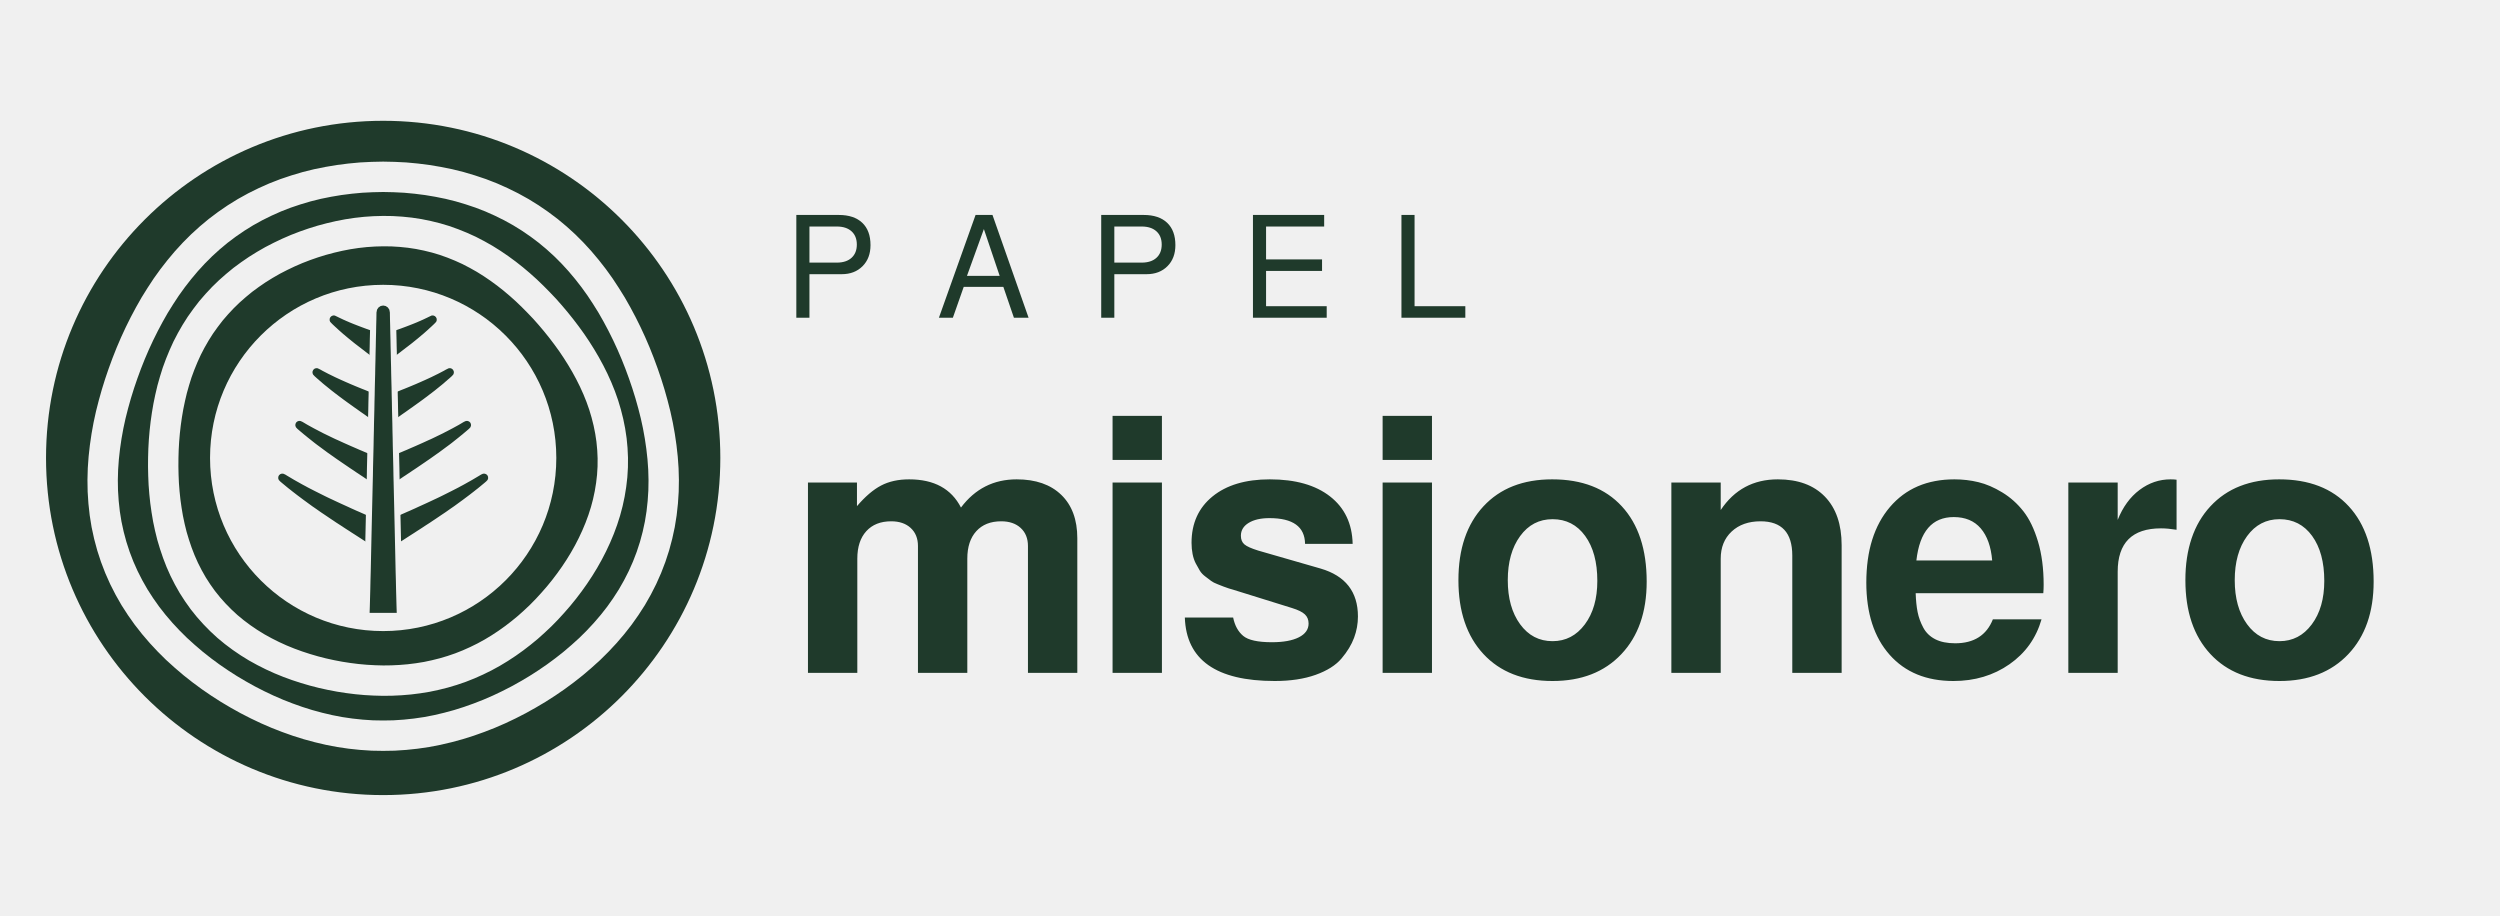
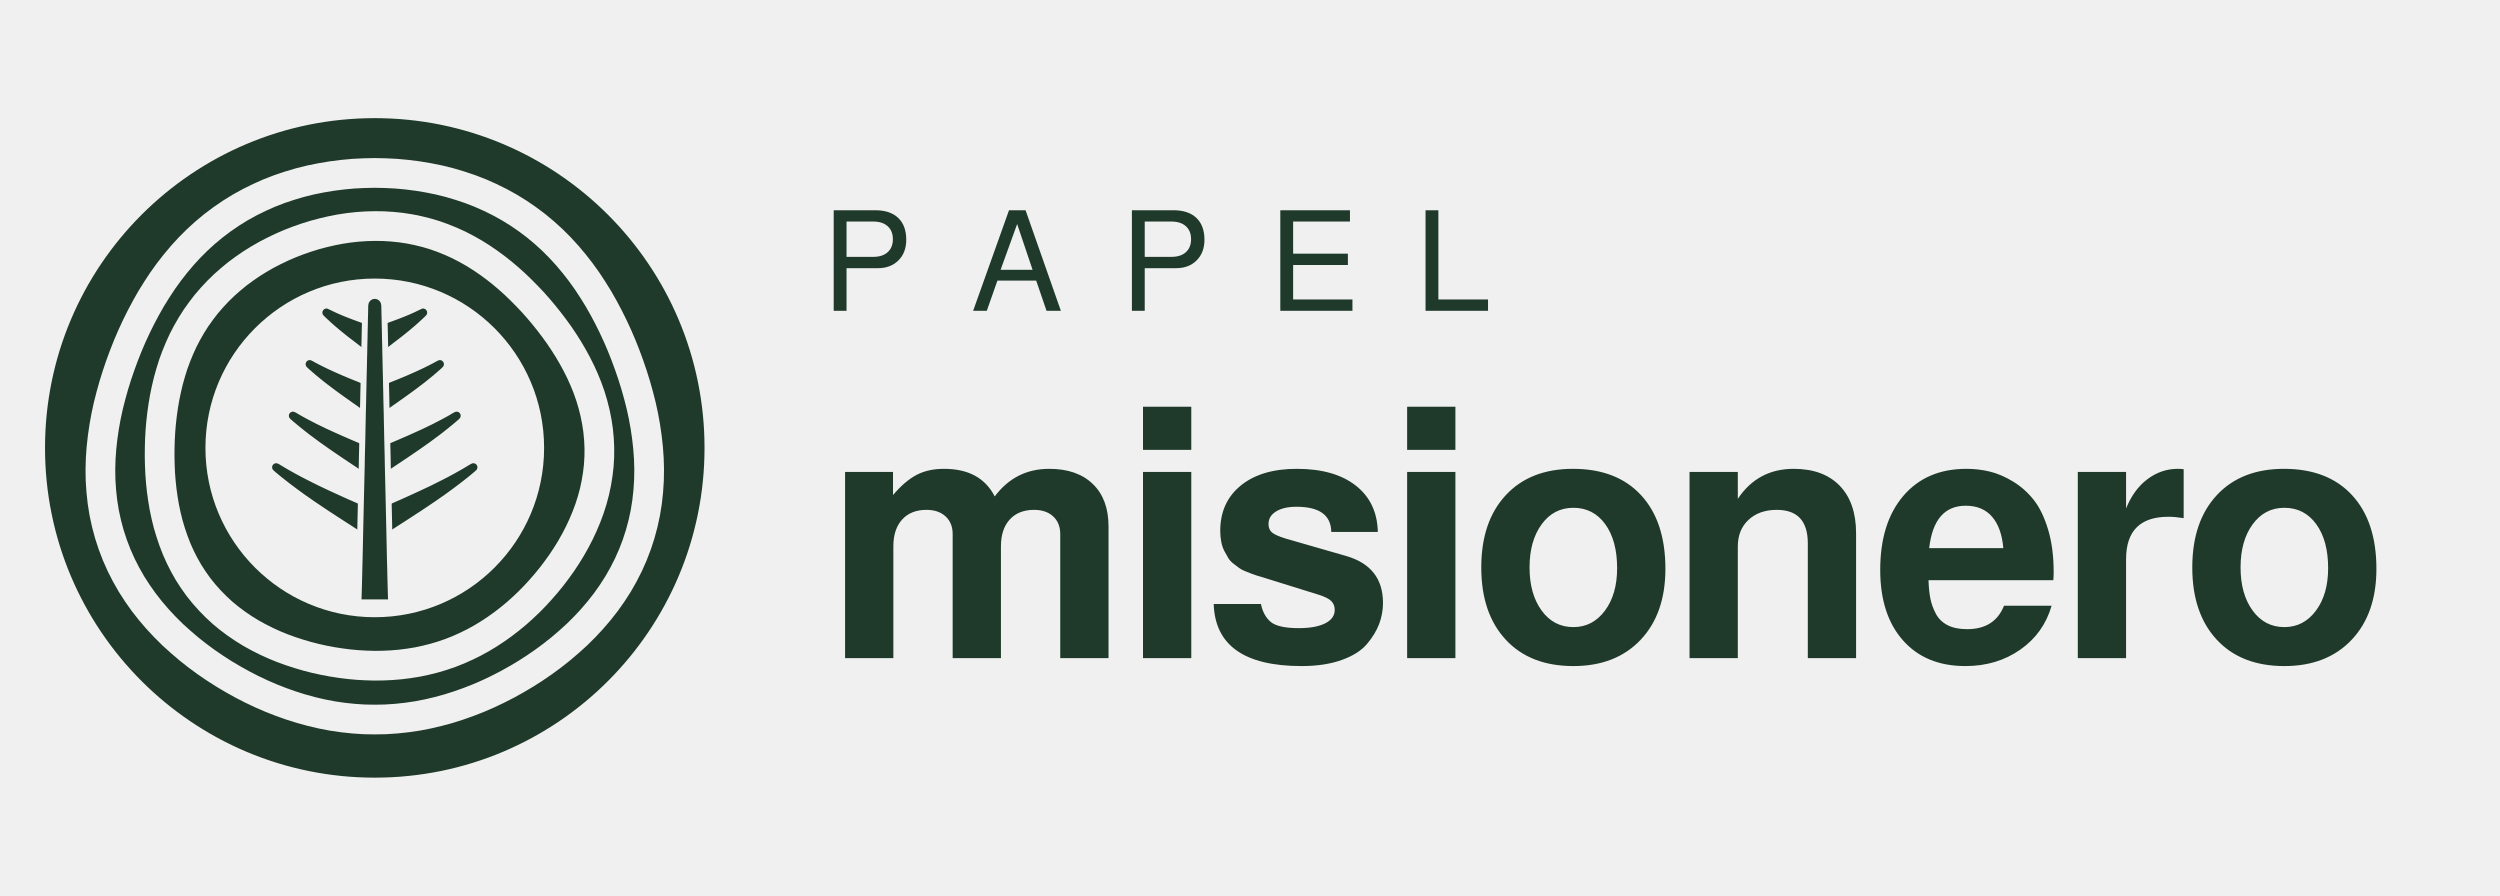
- <svg xmlns="http://www.w3.org/2000/svg" viewBox="0 0 535 196" width="535" height="196">
+ <svg xmlns="http://www.w3.org/2000/svg" viewBox="0 0 547 196" width="547" height="196">
  <g transform="translate(4 20) scale(1.3)">
    <mask id="iN41F3A2B" maskUnits="userSpaceOnUse" x="0" y="0" width="120" height="120">
      <g fill="#fff" stroke="#fff">
        <circle cx="60" cy="60" r="55" />
      </g>
      <g fill="#000" stroke="#000">
        <path d="M106.00 60.00 L106.13 61.81 L106.18 63.63 L106.15 65.46 L106.03 67.29 L105.83 69.12 L105.54 70.93 L105.15 72.73 L104.67 74.52 L104.10 76.27 L103.44 77.99 L102.69 79.68 L101.85 81.33 L100.94 82.93 L99.94 84.48 L98.88 85.98 L97.75 87.42 L96.55 88.82 L95.31 90.15 L94.01 91.44 L92.66 92.66 L91.28 93.84 L89.86 94.96 L88.41 96.03 L86.92 97.05 L85.41 98.02 L83.86 98.94 L82.30 99.81 L80.70 100.63 L79.08 101.40 L77.44 102.11 L75.78 102.76 L74.09 103.36 L72.38 103.90 L70.65 104.37 L68.91 104.78 L67.15 105.12 L65.37 105.38 L63.59 105.57 L61.79 105.69 L60.00 105.72 L58.21 105.69 L56.41 105.57 L54.63 105.38 L52.85 105.12 L51.09 104.78 L49.35 104.37 L47.62 103.90 L45.91 103.36 L44.22 102.76 L42.56 102.11 L40.92 101.40 L39.30 100.63 L37.70 99.81 L36.14 98.94 L34.59 98.02 L33.08 97.05 L31.59 96.03 L30.14 94.96 L28.72 93.84 L27.34 92.66 L25.99 91.44 L24.69 90.15 L23.45 88.82 L22.25 87.42 L21.12 85.98 L20.06 84.48 L19.06 82.93 L18.15 81.33 L17.31 79.68 L16.56 77.99 L15.90 76.27 L15.33 74.52 L14.85 72.73 L14.46 70.93 L14.17 69.12 L13.97 67.29 L13.85 65.46 L13.82 63.63 L13.87 61.81 L14.00 60.00 L14.20 58.20 L14.46 56.42 L14.78 54.65 L15.16 52.90 L15.60 51.17 L16.08 49.46 L16.61 47.76 L17.18 46.09 L17.79 44.43 L18.44 42.79 L19.14 41.16 L19.88 39.56 L20.67 37.97 L21.50 36.41 L22.38 34.86 L23.32 33.35 L24.30 31.86 L25.35 30.40 L26.45 28.99 L27.61 27.61 L28.83 26.28 L30.11 25.00 L31.45 23.78 L32.84 22.62 L34.29 21.53 L35.79 20.50 L37.34 19.54 L38.93 18.66 L40.57 17.85 L42.23 17.11 L43.93 16.45 L45.66 15.87 L47.41 15.35 L49.18 14.91 L50.96 14.55 L52.75 14.25 L54.56 14.02 L56.37 13.85 L58.18 13.76 L60.00 13.72 L61.82 13.76 L63.63 13.85 L65.44 14.02 L67.25 14.25 L69.04 14.55 L70.82 14.91 L72.59 15.35 L74.34 15.87 L76.07 16.45 L77.77 17.11 L79.43 17.85 L81.07 18.66 L82.66 19.54 L84.21 20.50 L85.71 21.53 L87.16 22.62 L88.55 23.78 L89.89 25.00 L91.17 26.28 L92.39 27.61 L93.55 28.99 L94.65 30.40 L95.70 31.86 L96.68 33.35 L97.62 34.86 L98.50 36.41 L99.33 37.97 L100.12 39.56 L100.86 41.16 L101.56 42.79 L102.21 44.43 L102.82 46.09 L103.39 47.76 L103.92 49.46 L104.40 51.17 L104.84 52.90 L105.22 54.65 L105.54 56.42 L105.80 58.20 Z" fill="none" stroke-width="5" />
        <path d="M97.80 60.00 L97.79 61.48 L97.70 62.97 L97.53 64.44 L97.29 65.91 L96.98 67.36 L96.60 68.79 L96.15 70.20 L95.64 71.58 L95.07 72.94 L94.45 74.27 L93.78 75.57 L93.06 76.85 L92.30 78.09 L91.50 79.30 L90.66 80.48 L89.78 81.64 L88.87 82.76 L87.92 83.85 L86.95 84.91 L85.94 85.94 L84.89 86.93 L83.82 87.89 L82.71 88.80 L81.57 89.68 L80.39 90.52 L79.19 91.31 L77.95 92.06 L76.69 92.75 L75.39 93.39 L74.07 93.98 L72.73 94.51 L71.36 94.98 L69.98 95.39 L68.58 95.74 L67.17 96.04 L65.74 96.27 L64.31 96.45 L62.88 96.57 L61.44 96.64 L60.00 96.66 L58.56 96.62 L57.12 96.54 L55.69 96.41 L54.26 96.23 L52.84 96.01 L51.42 95.74 L50.01 95.43 L48.61 95.07 L47.21 94.66 L45.83 94.21 L44.46 93.71 L43.11 93.16 L41.77 92.55 L40.46 91.89 L39.17 91.18 L37.91 90.40 L36.69 89.57 L35.50 88.68 L34.36 87.74 L33.27 86.73 L32.23 85.67 L31.24 84.56 L30.31 83.40 L29.45 82.19 L28.65 80.95 L27.92 79.66 L27.25 78.34 L26.65 76.99 L26.12 75.62 L25.65 74.23 L25.23 72.83 L24.88 71.41 L24.58 69.99 L24.34 68.56 L24.14 67.13 L23.99 65.70 L23.88 64.27 L23.82 62.85 L23.79 61.42 L23.80 60.00 L23.84 58.58 L23.92 57.16 L24.04 55.74 L24.20 54.33 L24.40 52.92 L24.64 51.51 L24.93 50.11 L25.26 48.71 L25.65 47.33 L26.08 45.95 L26.58 44.59 L27.13 43.25 L27.73 41.93 L28.40 40.64 L29.13 39.37 L29.91 38.14 L30.76 36.95 L31.65 35.79 L32.61 34.68 L33.61 33.61 L34.66 32.59 L35.76 31.62 L36.89 30.69 L38.07 29.82 L39.28 28.99 L40.52 28.22 L41.79 27.49 L43.09 26.82 L44.41 26.19 L45.75 25.61 L47.12 25.08 L48.50 24.60 L49.89 24.17 L51.31 23.79 L52.73 23.46 L54.17 23.18 L55.62 22.96 L57.07 22.80 L58.53 22.70 L60.00 22.66 L61.47 22.68 L62.93 22.77 L64.39 22.92 L65.84 23.14 L67.27 23.43 L68.69 23.78 L70.10 24.20 L71.47 24.69 L72.83 25.24 L74.15 25.84 L75.44 26.51 L76.70 27.22 L77.93 27.99 L79.12 28.80 L80.28 29.65 L81.41 30.54 L82.50 31.46 L83.56 32.41 L84.59 33.40 L85.59 34.41 L86.57 35.44 L87.51 36.50 L88.43 37.59 L89.32 38.70 L90.18 39.83 L91.02 40.99 L91.82 42.18 L92.59 43.40 L93.32 44.64 L94.01 45.91 L94.66 47.21 L95.26 48.54 L95.81 49.90 L96.30 51.29 L96.72 52.70 L97.08 54.13 L97.37 55.58 L97.59 57.04 L97.73 58.52 Z" fill="none" stroke-width="5" />
        <circle cx="60" cy="60" r="28" />
        <path fill="#fff" d="M61.29 39.57 L61.01 39.50 L60.74 39.42 L60.48 39.33 L60.22 39.25 L59.96 39.16 L59.71 39.08 L59.46 38.99 L59.21 38.91 L58.97 38.83 L58.73 38.74 L58.49 38.66 L58.26 38.58 L58.03 38.50 L57.80 38.42 L57.58 38.34 L57.35 38.26 L57.13 38.18 L56.92 38.10 L56.70 38.02 L56.49 37.94 L56.28 37.86 L56.07 37.78 L55.86 37.70 L55.66 37.62 L55.45 37.54 L55.25 37.46 L55.05 37.38 L54.86 37.30 L54.66 37.22 L54.46 37.13 L54.27 37.05 L54.08 36.97 L53.89 36.88 L53.70 36.80 L53.51 36.71 L53.32 36.62 L53.13 36.53 L52.94 36.44 L52.76 36.35 L52.57 36.26 L52.15 36.06 L51.68 36.04 L51.24 36.21 L50.90 36.52 L50.70 36.95 L50.68 37.42 L50.84 37.86 L51.16 38.20 L51.32 38.36 L51.48 38.51 L51.65 38.67 L51.81 38.82 L51.98 38.97 L52.14 39.12 L52.31 39.28 L52.48 39.43 L52.65 39.58 L52.82 39.73 L52.99 39.88 L53.16 40.03 L53.34 40.17 L53.51 40.32 L53.69 40.47 L53.87 40.62 L54.05 40.77 L54.24 40.92 L54.42 41.07 L54.61 41.22 L54.79 41.37 L54.98 41.52 L55.17 41.67 L55.37 41.82 L55.56 41.97 L55.76 42.12 L55.96 42.27 L56.16 42.43 L56.36 42.58 L56.57 42.74 L56.77 42.90 L56.98 43.06 L57.19 43.22 L57.40 43.38 L57.62 43.55 L57.83 43.71 L58.05 43.88 L58.27 44.06 L58.49 44.24 L58.71 44.43 Z" />
        <path fill="#fff" d="M61.29 44.43 L61.51 44.24 L61.73 44.06 L61.95 43.88 L62.17 43.71 L62.38 43.55 L62.60 43.38 L62.81 43.22 L63.02 43.06 L63.23 42.90 L63.43 42.74 L63.64 42.58 L63.84 42.43 L64.04 42.27 L64.24 42.12 L64.44 41.97 L64.63 41.82 L64.83 41.67 L65.02 41.52 L65.21 41.37 L65.39 41.22 L65.58 41.07 L65.76 40.92 L65.95 40.77 L66.13 40.62 L66.31 40.47 L66.49 40.32 L66.66 40.17 L66.84 40.03 L67.01 39.88 L67.18 39.73 L67.35 39.58 L67.52 39.43 L67.69 39.28 L67.86 39.12 L68.02 38.97 L68.19 38.82 L68.35 38.67 L68.52 38.51 L68.68 38.36 L68.84 38.20 L69.16 37.86 L69.32 37.42 L69.30 36.95 L69.10 36.52 L68.76 36.21 L68.32 36.04 L67.85 36.06 L67.43 36.26 L67.24 36.35 L67.06 36.44 L66.87 36.53 L66.68 36.62 L66.49 36.71 L66.30 36.80 L66.11 36.88 L65.92 36.97 L65.73 37.05 L65.54 37.13 L65.34 37.22 L65.14 37.30 L64.95 37.38 L64.75 37.46 L64.55 37.54 L64.34 37.62 L64.14 37.70 L63.93 37.78 L63.72 37.86 L63.51 37.94 L63.30 38.02 L63.08 38.10 L62.87 38.18 L62.65 38.26 L62.42 38.34 L62.20 38.42 L61.97 38.50 L61.74 38.58 L61.51 38.66 L61.27 38.74 L61.03 38.83 L60.79 38.91 L60.54 38.99 L60.29 39.08 L60.04 39.16 L59.78 39.25 L59.52 39.33 L59.26 39.42 L58.99 39.50 L58.71 39.57 Z" />
        <path fill="#fff" d="M61.29 49.91 L60.93 49.79 L60.57 49.66 L60.22 49.53 L59.88 49.40 L59.54 49.27 L59.20 49.14 L58.88 49.02 L58.55 48.89 L58.23 48.76 L57.91 48.64 L57.60 48.52 L57.29 48.39 L56.99 48.27 L56.68 48.15 L56.39 48.03 L56.09 47.91 L55.80 47.79 L55.51 47.67 L55.23 47.55 L54.94 47.43 L54.66 47.31 L54.39 47.19 L54.11 47.07 L53.84 46.95 L53.57 46.83 L53.30 46.71 L53.04 46.59 L52.78 46.47 L52.52 46.35 L52.26 46.23 L52.00 46.10 L51.75 45.98 L51.49 45.85 L51.24 45.73 L50.99 45.60 L50.74 45.47 L50.49 45.34 L50.24 45.21 L50.00 45.07 L49.75 44.94 L49.33 44.74 L48.86 44.72 L48.42 44.88 L48.08 45.20 L47.88 45.63 L47.86 46.09 L48.02 46.53 L48.34 46.88 L48.56 47.08 L48.78 47.28 L49.01 47.47 L49.23 47.67 L49.46 47.86 L49.68 48.06 L49.91 48.25 L50.14 48.44 L50.38 48.63 L50.61 48.82 L50.85 49.01 L51.08 49.20 L51.32 49.39 L51.57 49.58 L51.81 49.77 L52.06 49.95 L52.30 50.14 L52.55 50.33 L52.81 50.52 L53.06 50.71 L53.32 50.90 L53.58 51.09 L53.84 51.28 L54.11 51.47 L54.37 51.66 L54.64 51.85 L54.91 52.05 L55.19 52.24 L55.47 52.44 L55.75 52.64 L56.03 52.84 L56.32 53.04 L56.61 53.24 L56.90 53.45 L57.20 53.66 L57.50 53.87 L57.80 54.08 L58.10 54.30 L58.41 54.52 L58.71 54.76 Z" />
        <path fill="#fff" d="M61.29 54.76 L61.59 54.52 L61.90 54.30 L62.20 54.08 L62.50 53.87 L62.80 53.66 L63.10 53.45 L63.39 53.24 L63.68 53.04 L63.97 52.84 L64.25 52.64 L64.53 52.44 L64.81 52.24 L65.09 52.05 L65.36 51.85 L65.63 51.66 L65.89 51.47 L66.16 51.28 L66.42 51.09 L66.68 50.90 L66.94 50.71 L67.19 50.52 L67.45 50.33 L67.70 50.14 L67.94 49.95 L68.19 49.77 L68.43 49.58 L68.68 49.39 L68.92 49.20 L69.15 49.01 L69.39 48.82 L69.62 48.63 L69.86 48.44 L70.09 48.25 L70.32 48.06 L70.54 47.86 L70.77 47.67 L70.99 47.47 L71.22 47.28 L71.44 47.08 L71.66 46.88 L71.98 46.53 L72.14 46.09 L72.12 45.63 L71.92 45.20 L71.58 44.88 L71.14 44.72 L70.67 44.74 L70.25 44.94 L70.00 45.07 L69.76 45.21 L69.51 45.34 L69.26 45.47 L69.01 45.60 L68.76 45.73 L68.51 45.85 L68.25 45.98 L68.00 46.10 L67.74 46.23 L67.48 46.35 L67.22 46.47 L66.96 46.59 L66.70 46.71 L66.43 46.83 L66.16 46.95 L65.89 47.07 L65.61 47.19 L65.34 47.31 L65.06 47.43 L64.77 47.55 L64.49 47.67 L64.20 47.79 L63.91 47.91 L63.61 48.03 L63.32 48.15 L63.01 48.27 L62.71 48.39 L62.40 48.52 L62.09 48.64 L61.77 48.76 L61.45 48.89 L61.12 49.02 L60.80 49.14 L60.46 49.27 L60.12 49.40 L59.78 49.53 L59.43 49.66 L59.07 49.79 L58.71 49.91 Z" />
        <path fill="#fff" d="M61.29 60.24 L60.84 60.07 L60.40 59.90 L59.97 59.73 L59.54 59.55 L59.12 59.38 L58.70 59.21 L58.29 59.04 L57.89 58.87 L57.49 58.70 L57.10 58.54 L56.71 58.37 L56.32 58.21 L55.94 58.04 L55.57 57.88 L55.20 57.72 L54.83 57.56 L54.47 57.40 L54.11 57.24 L53.75 57.08 L53.40 56.92 L53.05 56.76 L52.70 56.60 L52.36 56.45 L52.02 56.29 L51.69 56.13 L51.36 55.97 L51.03 55.81 L50.70 55.65 L50.37 55.49 L50.05 55.32 L49.73 55.16 L49.41 54.99 L49.10 54.83 L48.78 54.66 L48.47 54.49 L48.16 54.32 L47.85 54.15 L47.54 53.97 L47.24 53.79 L46.93 53.61 L46.50 53.42 L46.04 53.40 L45.60 53.56 L45.25 53.88 L45.06 54.30 L45.04 54.77 L45.20 55.21 L45.52 55.56 L45.80 55.80 L46.08 56.04 L46.37 56.28 L46.65 56.52 L46.94 56.75 L47.23 56.99 L47.52 57.22 L47.81 57.45 L48.11 57.69 L48.40 57.92 L48.70 58.15 L49.01 58.38 L49.31 58.60 L49.62 58.83 L49.93 59.06 L50.24 59.29 L50.55 59.52 L50.87 59.74 L51.19 59.97 L51.52 60.20 L51.84 60.43 L52.17 60.66 L52.51 60.89 L52.84 61.12 L53.18 61.35 L53.53 61.59 L53.87 61.82 L54.22 62.06 L54.58 62.30 L54.93 62.53 L55.29 62.78 L55.66 63.02 L56.03 63.27 L56.40 63.51 L56.78 63.77 L57.16 64.02 L57.54 64.28 L57.93 64.54 L58.32 64.81 L58.71 65.09 Z" />
        <path fill="#fff" d="M61.29 65.09 L61.68 64.81 L62.07 64.54 L62.46 64.28 L62.84 64.02 L63.22 63.77 L63.60 63.51 L63.97 63.27 L64.34 63.02 L64.71 62.78 L65.07 62.53 L65.42 62.30 L65.78 62.06 L66.13 61.82 L66.47 61.59 L66.82 61.35 L67.16 61.12 L67.49 60.89 L67.83 60.66 L68.16 60.43 L68.48 60.20 L68.81 59.97 L69.13 59.74 L69.45 59.52 L69.76 59.29 L70.07 59.06 L70.38 58.83 L70.69 58.60 L70.99 58.38 L71.30 58.15 L71.60 57.92 L71.89 57.69 L72.19 57.45 L72.48 57.22 L72.77 56.99 L73.06 56.75 L73.35 56.52 L73.63 56.28 L73.92 56.04 L74.20 55.80 L74.48 55.56 L74.80 55.21 L74.96 54.77 L74.94 54.30 L74.75 53.88 L74.40 53.56 L73.96 53.40 L73.50 53.42 L73.07 53.61 L72.76 53.79 L72.46 53.97 L72.15 54.15 L71.84 54.32 L71.53 54.49 L71.22 54.66 L70.90 54.83 L70.59 54.99 L70.27 55.16 L69.95 55.32 L69.63 55.49 L69.30 55.65 L68.97 55.81 L68.64 55.97 L68.31 56.13 L67.98 56.29 L67.64 56.45 L67.30 56.60 L66.95 56.76 L66.60 56.92 L66.25 57.08 L65.89 57.24 L65.53 57.40 L65.17 57.56 L64.80 57.72 L64.43 57.88 L64.06 58.04 L63.68 58.21 L63.29 58.37 L62.90 58.54 L62.51 58.70 L62.11 58.87 L61.71 59.04 L61.30 59.21 L60.88 59.38 L60.46 59.55 L60.03 59.73 L59.60 59.90 L59.16 60.07 L58.71 60.24 Z" />
        <path fill="#fff" d="M61.29 70.57 L60.75 70.36 L60.23 70.14 L59.71 69.93 L59.20 69.71 L58.70 69.49 L58.20 69.28 L57.71 69.06 L57.23 68.85 L56.75 68.64 L56.28 68.43 L55.81 68.23 L55.35 68.02 L54.90 67.82 L54.45 67.61 L54.01 67.41 L53.57 67.21 L53.13 67.01 L52.70 66.81 L52.27 66.61 L51.85 66.41 L51.44 66.22 L51.02 66.02 L50.61 65.82 L50.21 65.62 L49.81 65.42 L49.41 65.22 L49.01 65.02 L48.62 64.82 L48.23 64.62 L47.84 64.42 L47.46 64.21 L47.08 64.01 L46.70 63.80 L46.33 63.59 L45.95 63.38 L45.58 63.17 L45.21 62.95 L44.84 62.73 L44.47 62.51 L44.11 62.29 L43.68 62.10 L43.22 62.08 L42.78 62.24 L42.43 62.56 L42.24 62.98 L42.22 63.45 L42.38 63.89 L42.70 64.23 L43.04 64.52 L43.38 64.80 L43.73 65.09 L44.07 65.37 L44.42 65.64 L44.77 65.92 L45.12 66.19 L45.48 66.47 L45.84 66.74 L46.20 67.01 L46.56 67.28 L46.93 67.55 L47.30 67.82 L47.67 68.09 L48.04 68.36 L48.42 68.62 L48.81 68.89 L49.19 69.16 L49.58 69.43 L49.97 69.69 L50.37 69.96 L50.77 70.23 L51.17 70.50 L51.58 70.77 L51.99 71.05 L52.41 71.32 L52.83 71.59 L53.25 71.87 L53.68 72.15 L54.12 72.43 L54.56 72.72 L55.00 73.00 L55.45 73.29 L55.90 73.58 L56.36 73.88 L56.82 74.17 L57.29 74.48 L57.76 74.78 L58.23 75.10 L58.71 75.43 Z" />
        <path fill="#fff" d="M61.29 75.43 L61.77 75.10 L62.24 74.78 L62.71 74.48 L63.18 74.17 L63.64 73.88 L64.10 73.58 L64.55 73.29 L65.00 73.00 L65.44 72.72 L65.88 72.43 L66.32 72.15 L66.75 71.87 L67.17 71.59 L67.59 71.32 L68.01 71.05 L68.42 70.77 L68.83 70.50 L69.23 70.23 L69.63 69.96 L70.03 69.69 L70.42 69.43 L70.81 69.16 L71.19 68.89 L71.58 68.62 L71.96 68.36 L72.33 68.09 L72.70 67.82 L73.07 67.55 L73.44 67.28 L73.80 67.01 L74.16 66.74 L74.52 66.47 L74.88 66.19 L75.23 65.92 L75.58 65.64 L75.93 65.37 L76.27 65.09 L76.62 64.80 L76.96 64.52 L77.30 64.23 L77.62 63.89 L77.78 63.45 L77.76 62.98 L77.57 62.56 L77.22 62.24 L76.78 62.08 L76.32 62.10 L75.89 62.29 L75.53 62.51 L75.16 62.73 L74.79 62.95 L74.42 63.17 L74.05 63.38 L73.67 63.59 L73.30 63.80 L72.92 64.01 L72.54 64.21 L72.16 64.42 L71.77 64.62 L71.38 64.82 L70.99 65.02 L70.59 65.22 L70.19 65.42 L69.79 65.62 L69.39 65.82 L68.98 66.02 L68.56 66.22 L68.15 66.41 L67.73 66.61 L67.30 66.81 L66.87 67.01 L66.43 67.21 L65.99 67.41 L65.55 67.61 L65.10 67.82 L64.65 68.02 L64.19 68.23 L63.72 68.43 L63.25 68.64 L62.77 68.85 L62.29 69.06 L61.80 69.28 L61.30 69.49 L60.80 69.71 L60.29 69.93 L59.77 70.14 L59.25 70.36 L58.71 70.57 Z" />
        <path fill="#fff" d="M62.75 86.00 L62.70 84.51 L62.66 83.04 L62.62 81.58 L62.59 80.15 L62.55 78.72 L62.52 77.32 L62.49 75.93 L62.46 74.56 L62.43 73.20 L62.40 71.86 L62.37 70.53 L62.34 69.21 L62.31 67.91 L62.28 66.62 L62.25 65.35 L62.22 64.08 L62.19 62.83 L62.17 61.58 L62.14 60.35 L62.11 59.12 L62.08 57.91 L62.06 56.71 L62.03 55.51 L62.01 54.32 L61.98 53.14 L61.95 51.96 L61.93 50.80 L61.90 49.63 L61.88 48.48 L61.85 47.33 L61.82 46.18 L61.80 45.04 L61.77 43.90 L61.75 42.77 L61.72 41.63 L61.70 40.51 L61.67 39.38 L61.65 38.25 L61.62 37.13 L61.60 36.00 L61.48 35.39 L61.13 34.87 L60.61 34.52 L60.00 34.40 L59.39 34.52 L58.87 34.87 L58.52 35.39 L58.40 36.00 L58.38 37.13 L58.35 38.25 L58.33 39.38 L58.30 40.51 L58.28 41.63 L58.25 42.77 L58.23 43.90 L58.20 45.04 L58.18 46.18 L58.15 47.33 L58.12 48.48 L58.10 49.63 L58.07 50.80 L58.05 51.96 L58.02 53.14 L57.99 54.32 L57.97 55.51 L57.94 56.71 L57.92 57.91 L57.89 59.12 L57.86 60.35 L57.83 61.58 L57.81 62.83 L57.78 64.08 L57.75 65.35 L57.72 66.62 L57.69 67.91 L57.66 69.21 L57.63 70.53 L57.60 71.86 L57.57 73.20 L57.54 74.56 L57.51 75.93 L57.48 77.32 L57.45 78.72 L57.41 80.15 L57.38 81.58 L57.34 83.04 L57.30 84.51 L57.25 86.00 Z" />
      </g>
    </mask>
    <rect width="120" height="120" fill="#1F3A2B" mask="url(#iN41F3A2B)" />
  </g>
-   <path d="M186.288 46.458Q186.288 49.265 184.583 50.97Q182.878 52.675 180.132 52.675H173.221V62.0H170.414V40.0H179.498Q182.757 40.0 184.523 41.675Q186.288 43.35 186.288 46.458ZM173.221 50.2H179.075Q181.097 50.2 182.229 49.174Q183.361 48.148 183.361 46.337Q183.361 44.527 182.229 43.501Q181.097 42.475 179.075 42.475H173.221Z M214.716 55.391H206.236L203.912 62.0H200.925L208.771 40.0H212.392L220.118 62.0H216.979ZM213.931 53.037 210.551 43.018 206.93 53.037Z M251.534 46.458Q251.534 49.265 249.829 50.97Q248.123 52.675 245.377 52.675H238.466V62.0H235.66V40.0H244.743Q248.003 40.0 249.768 41.675Q251.534 43.35 251.534 46.458ZM238.466 50.2H244.321Q246.343 50.2 247.475 49.174Q248.606 48.148 248.606 46.337Q248.606 44.527 247.475 43.501Q246.343 42.475 244.321 42.475H238.466Z M270.938 51.981V59.525H283.915V62.0H268.132V40.0H283.372V42.475H270.938V49.506H282.919V51.981Z M302.716 40.0V59.525H313.58V62.0H299.909V40.0Z M172.904 97.259H183.391V102.314Q186.032 99.221 188.559 97.901Q191.086 96.58 194.557 96.58Q202.554 96.58 205.647 102.616Q210.174 96.58 217.568 96.58Q223.679 96.58 227.112 99.9Q230.545 103.219 230.545 109.18V138.0H219.982V110.84Q219.982 108.425 218.436 106.992Q216.889 105.558 214.248 105.558Q210.853 105.558 208.929 107.671Q207.005 109.783 207.005 113.556V138.0H196.443V110.84Q196.443 108.425 194.896 106.992Q193.35 105.558 190.709 105.558Q187.314 105.558 185.39 107.671Q183.466 109.783 183.466 113.556V138.0H172.904Z M248.652 97.259V138.0H238.089V97.259ZM248.652 83.0V92.431H238.089V83.0Z M263.892 126.155Q264.42 128.72 266.042 130.078Q267.664 131.436 272.191 131.436Q275.888 131.436 277.962 130.38Q280.037 129.324 280.037 127.438Q280.037 126.23 279.245 125.476Q278.453 124.722 276.491 124.118L263.892 120.195Q263.816 120.195 262.986 119.931Q262.156 119.667 261.817 119.516Q261.477 119.365 260.572 119.025Q259.667 118.686 259.176 118.309Q258.686 117.931 257.931 117.366Q257.177 116.8 256.762 116.121Q256.347 115.442 255.894 114.574Q255.442 113.706 255.215 112.575Q254.989 111.443 254.989 110.16Q254.989 103.898 259.478 100.239Q263.967 96.58 271.738 96.58Q279.962 96.58 284.639 100.239Q289.317 103.898 289.468 110.387H279.283Q279.207 104.879 271.663 104.879Q268.871 104.879 267.211 105.898Q265.551 106.916 265.551 108.652Q265.551 109.859 266.306 110.5Q267.06 111.141 269.248 111.82L282.602 115.668Q290.599 118.007 290.599 125.929Q290.599 128.267 289.77 130.493Q288.94 132.719 287.091 134.907Q285.243 137.095 281.546 138.415Q277.849 139.735 272.794 139.735Q254.008 139.735 253.556 126.155Z M306.443 97.259V138.0H295.881V97.259ZM306.443 83.0V92.431H295.881V83.0Z M332.17 96.58Q341.752 96.58 347.071 102.352Q352.39 108.123 352.39 118.46Q352.39 128.267 346.957 134.001Q341.525 139.735 332.246 139.735Q322.815 139.735 317.458 133.964Q312.102 128.192 312.102 118.158Q312.102 108.123 317.458 102.352Q322.815 96.58 332.17 96.58ZM332.246 105.106Q327.945 105.106 325.305 108.727Q322.664 112.348 322.664 118.158Q322.664 123.967 325.305 127.588Q327.945 131.21 332.246 131.21Q336.471 131.21 339.149 127.626Q341.827 124.043 341.827 118.309Q341.827 112.273 339.224 108.689Q336.621 105.106 332.246 105.106Z M357.671 97.259H368.233V103.144Q372.609 96.58 380.455 96.58Q386.944 96.58 390.527 100.277Q394.111 103.974 394.111 110.689V138.0H383.549V112.877Q383.549 105.558 376.759 105.558Q372.911 105.558 370.572 107.746Q368.233 109.934 368.233 113.556V138.0H357.671Z M418.254 96.58Q420.894 96.58 423.384 97.184Q425.874 97.787 428.477 99.372Q431.08 100.956 433.003 103.408Q434.927 105.86 436.134 109.896Q437.342 113.933 437.342 119.139Q437.342 120.044 437.266 120.949H409.955Q410.03 123.288 410.37 124.986Q410.709 126.683 411.577 128.305Q412.444 129.927 414.142 130.795Q415.84 131.663 418.405 131.663Q424.44 131.663 426.477 126.532H436.889Q435.154 132.568 430.023 136.152Q424.893 139.735 418.027 139.735Q409.351 139.735 404.372 134.115Q399.392 128.494 399.392 118.686Q399.392 108.425 404.447 102.503Q409.502 96.58 418.254 96.58ZM426.326 113.933Q425.949 109.481 423.874 107.067Q421.8 104.653 418.103 104.653Q411.162 104.653 410.106 113.933Z M442.623 97.259H453.185V105.257Q454.845 101.107 457.863 98.844Q460.881 96.58 464.502 96.58Q465.181 96.58 465.785 96.656V107.369Q463.898 107.067 462.465 107.067Q453.185 107.067 453.185 116.347V138.0H442.623Z M487.739 96.58Q497.321 96.58 502.64 102.352Q507.959 108.123 507.959 118.46Q507.959 128.267 502.527 134.001Q497.095 139.735 487.815 139.735Q478.384 139.735 473.027 133.964Q467.671 128.192 467.671 118.158Q467.671 108.123 473.027 102.352Q478.384 96.58 487.739 96.58ZM487.815 105.106Q483.514 105.106 480.874 108.727Q478.233 112.348 478.233 118.158Q478.233 123.967 480.874 127.588Q483.514 131.21 487.815 131.21Q492.04 131.21 494.718 127.626Q497.396 124.043 497.396 118.309Q497.396 112.273 494.794 108.689Q492.191 105.106 487.815 105.106Z" fill="#1F3A2B" transform="translate(0 6)" />
+   <path d="M198.288 46.458Q198.288 49.265 196.583 50.97Q194.878 52.675 192.132 52.675H185.221V62.0H182.414V40.0H191.498Q194.757 40.0 196.523 41.675Q198.288 43.35 198.288 46.458ZM185.221 50.2H191.075Q193.097 50.2 194.229 49.174Q195.361 48.148 195.361 46.337Q195.361 44.527 194.229 43.501Q193.097 42.475 191.075 42.475H185.221Z M226.716 55.391H218.236L215.912 62.0H212.925L220.771 40.0H224.392L232.118 62.0H228.979ZM225.931 53.037 222.551 43.018 218.93 53.037Z M263.534 46.458Q263.534 49.265 261.829 50.97Q260.123 52.675 257.377 52.675H250.466V62.0H247.66V40.0H256.743Q260.003 40.0 261.768 41.675Q263.534 43.35 263.534 46.458ZM250.466 50.2H256.321Q258.343 50.2 259.475 49.174Q260.606 48.148 260.606 46.337Q260.606 44.527 259.475 43.501Q258.343 42.475 256.321 42.475H250.466Z M282.938 51.981V59.525H295.915V62.0H280.132V40.0H295.372V42.475H282.938V49.506H294.919V51.981Z M314.716 40.0V59.525H325.58V62.0H311.909V40.0Z M184.904 97.259H195.391V102.314Q198.032 99.221 200.559 97.901Q203.086 96.58 206.557 96.58Q214.554 96.58 217.647 102.616Q222.174 96.58 229.568 96.58Q235.679 96.58 239.112 99.9Q242.545 103.219 242.545 109.18V138.0H231.982V110.84Q231.982 108.425 230.436 106.992Q228.889 105.558 226.248 105.558Q222.853 105.558 220.929 107.671Q219.005 109.783 219.005 113.556V138.0H208.443V110.84Q208.443 108.425 206.896 106.992Q205.35 105.558 202.709 105.558Q199.314 105.558 197.39 107.671Q195.466 109.783 195.466 113.556V138.0H184.904Z M260.652 97.259V138.0H250.089V97.259ZM260.652 83.0V92.431H250.089V83.0Z M275.892 126.155Q276.42 128.72 278.042 130.078Q279.664 131.436 284.191 131.436Q287.888 131.436 289.962 130.38Q292.037 129.324 292.037 127.438Q292.037 126.23 291.245 125.476Q290.453 124.722 288.491 124.118L275.892 120.195Q275.816 120.195 274.986 119.931Q274.156 119.667 273.817 119.516Q273.477 119.365 272.572 119.025Q271.667 118.686 271.176 118.309Q270.686 117.931 269.931 117.366Q269.177 116.8 268.762 116.121Q268.347 115.442 267.894 114.574Q267.442 113.706 267.215 112.575Q266.989 111.443 266.989 110.16Q266.989 103.898 271.478 100.239Q275.967 96.58 283.738 96.58Q291.962 96.58 296.639 100.239Q301.317 103.898 301.468 110.387H291.283Q291.207 104.879 283.663 104.879Q280.871 104.879 279.211 105.898Q277.551 106.916 277.551 108.652Q277.551 109.859 278.306 110.5Q279.06 111.141 281.248 111.82L294.602 115.668Q302.599 118.007 302.599 125.929Q302.599 128.267 301.77 130.493Q300.94 132.719 299.091 134.907Q297.243 137.095 293.546 138.415Q289.849 139.735 284.794 139.735Q266.008 139.735 265.556 126.155Z M318.443 97.259V138.0H307.881V97.259ZM318.443 83.0V92.431H307.881V83.0Z M344.17 96.58Q353.752 96.58 359.071 102.352Q364.39 108.123 364.39 118.46Q364.39 128.267 358.957 134.001Q353.525 139.735 344.246 139.735Q334.815 139.735 329.458 133.964Q324.102 128.192 324.102 118.158Q324.102 108.123 329.458 102.352Q334.815 96.58 344.17 96.58ZM344.246 105.106Q339.945 105.106 337.305 108.727Q334.664 112.348 334.664 118.158Q334.664 123.967 337.305 127.588Q339.945 131.21 344.246 131.21Q348.471 131.21 351.149 127.626Q353.827 124.043 353.827 118.309Q353.827 112.273 351.224 108.689Q348.621 105.106 344.246 105.106Z M369.671 97.259H380.233V103.144Q384.609 96.58 392.455 96.58Q398.944 96.58 402.527 100.277Q406.111 103.974 406.111 110.689V138.0H395.549V112.877Q395.549 105.558 388.759 105.558Q384.911 105.558 382.572 107.746Q380.233 109.934 380.233 113.556V138.0H369.671Z M430.254 96.58Q432.894 96.58 435.384 97.184Q437.874 97.787 440.477 99.372Q443.08 100.956 445.003 103.408Q446.927 105.86 448.134 109.896Q449.342 113.933 449.342 119.139Q449.342 120.044 449.266 120.949H421.955Q422.03 123.288 422.37 124.986Q422.709 126.683 423.577 128.305Q424.444 129.927 426.142 130.795Q427.84 131.663 430.405 131.663Q436.44 131.663 438.477 126.532H448.889Q447.154 132.568 442.023 136.152Q436.893 139.735 430.027 139.735Q421.351 139.735 416.372 134.115Q411.392 128.494 411.392 118.686Q411.392 108.425 416.447 102.503Q421.502 96.58 430.254 96.58ZM438.326 113.933Q437.949 109.481 435.874 107.067Q433.8 104.653 430.103 104.653Q423.162 104.653 422.106 113.933Z M454.623 97.259H465.185V105.257Q466.845 101.107 469.863 98.844Q472.881 96.58 476.502 96.58Q477.181 96.58 477.785 96.656V107.369Q475.898 107.067 474.465 107.067Q465.185 107.067 465.185 116.347V138.0H454.623Z M499.739 96.58Q509.321 96.58 514.64 102.352Q519.959 108.123 519.959 118.46Q519.959 128.267 514.527 134.001Q509.095 139.735 499.815 139.735Q490.384 139.735 485.027 133.964Q479.671 128.192 479.671 118.158Q479.671 108.123 485.027 102.352Q490.384 96.58 499.739 96.58ZM499.815 105.106Q495.514 105.106 492.874 108.727Q490.233 112.348 490.233 118.158Q490.233 123.967 492.874 127.588Q495.514 131.21 499.815 131.21Q504.04 131.21 506.718 127.626Q509.396 124.043 509.396 118.309Q509.396 112.273 506.794 108.689Q504.191 105.106 499.815 105.106Z" fill="#1F3A2B" transform="translate(0 6)" />
</svg>
